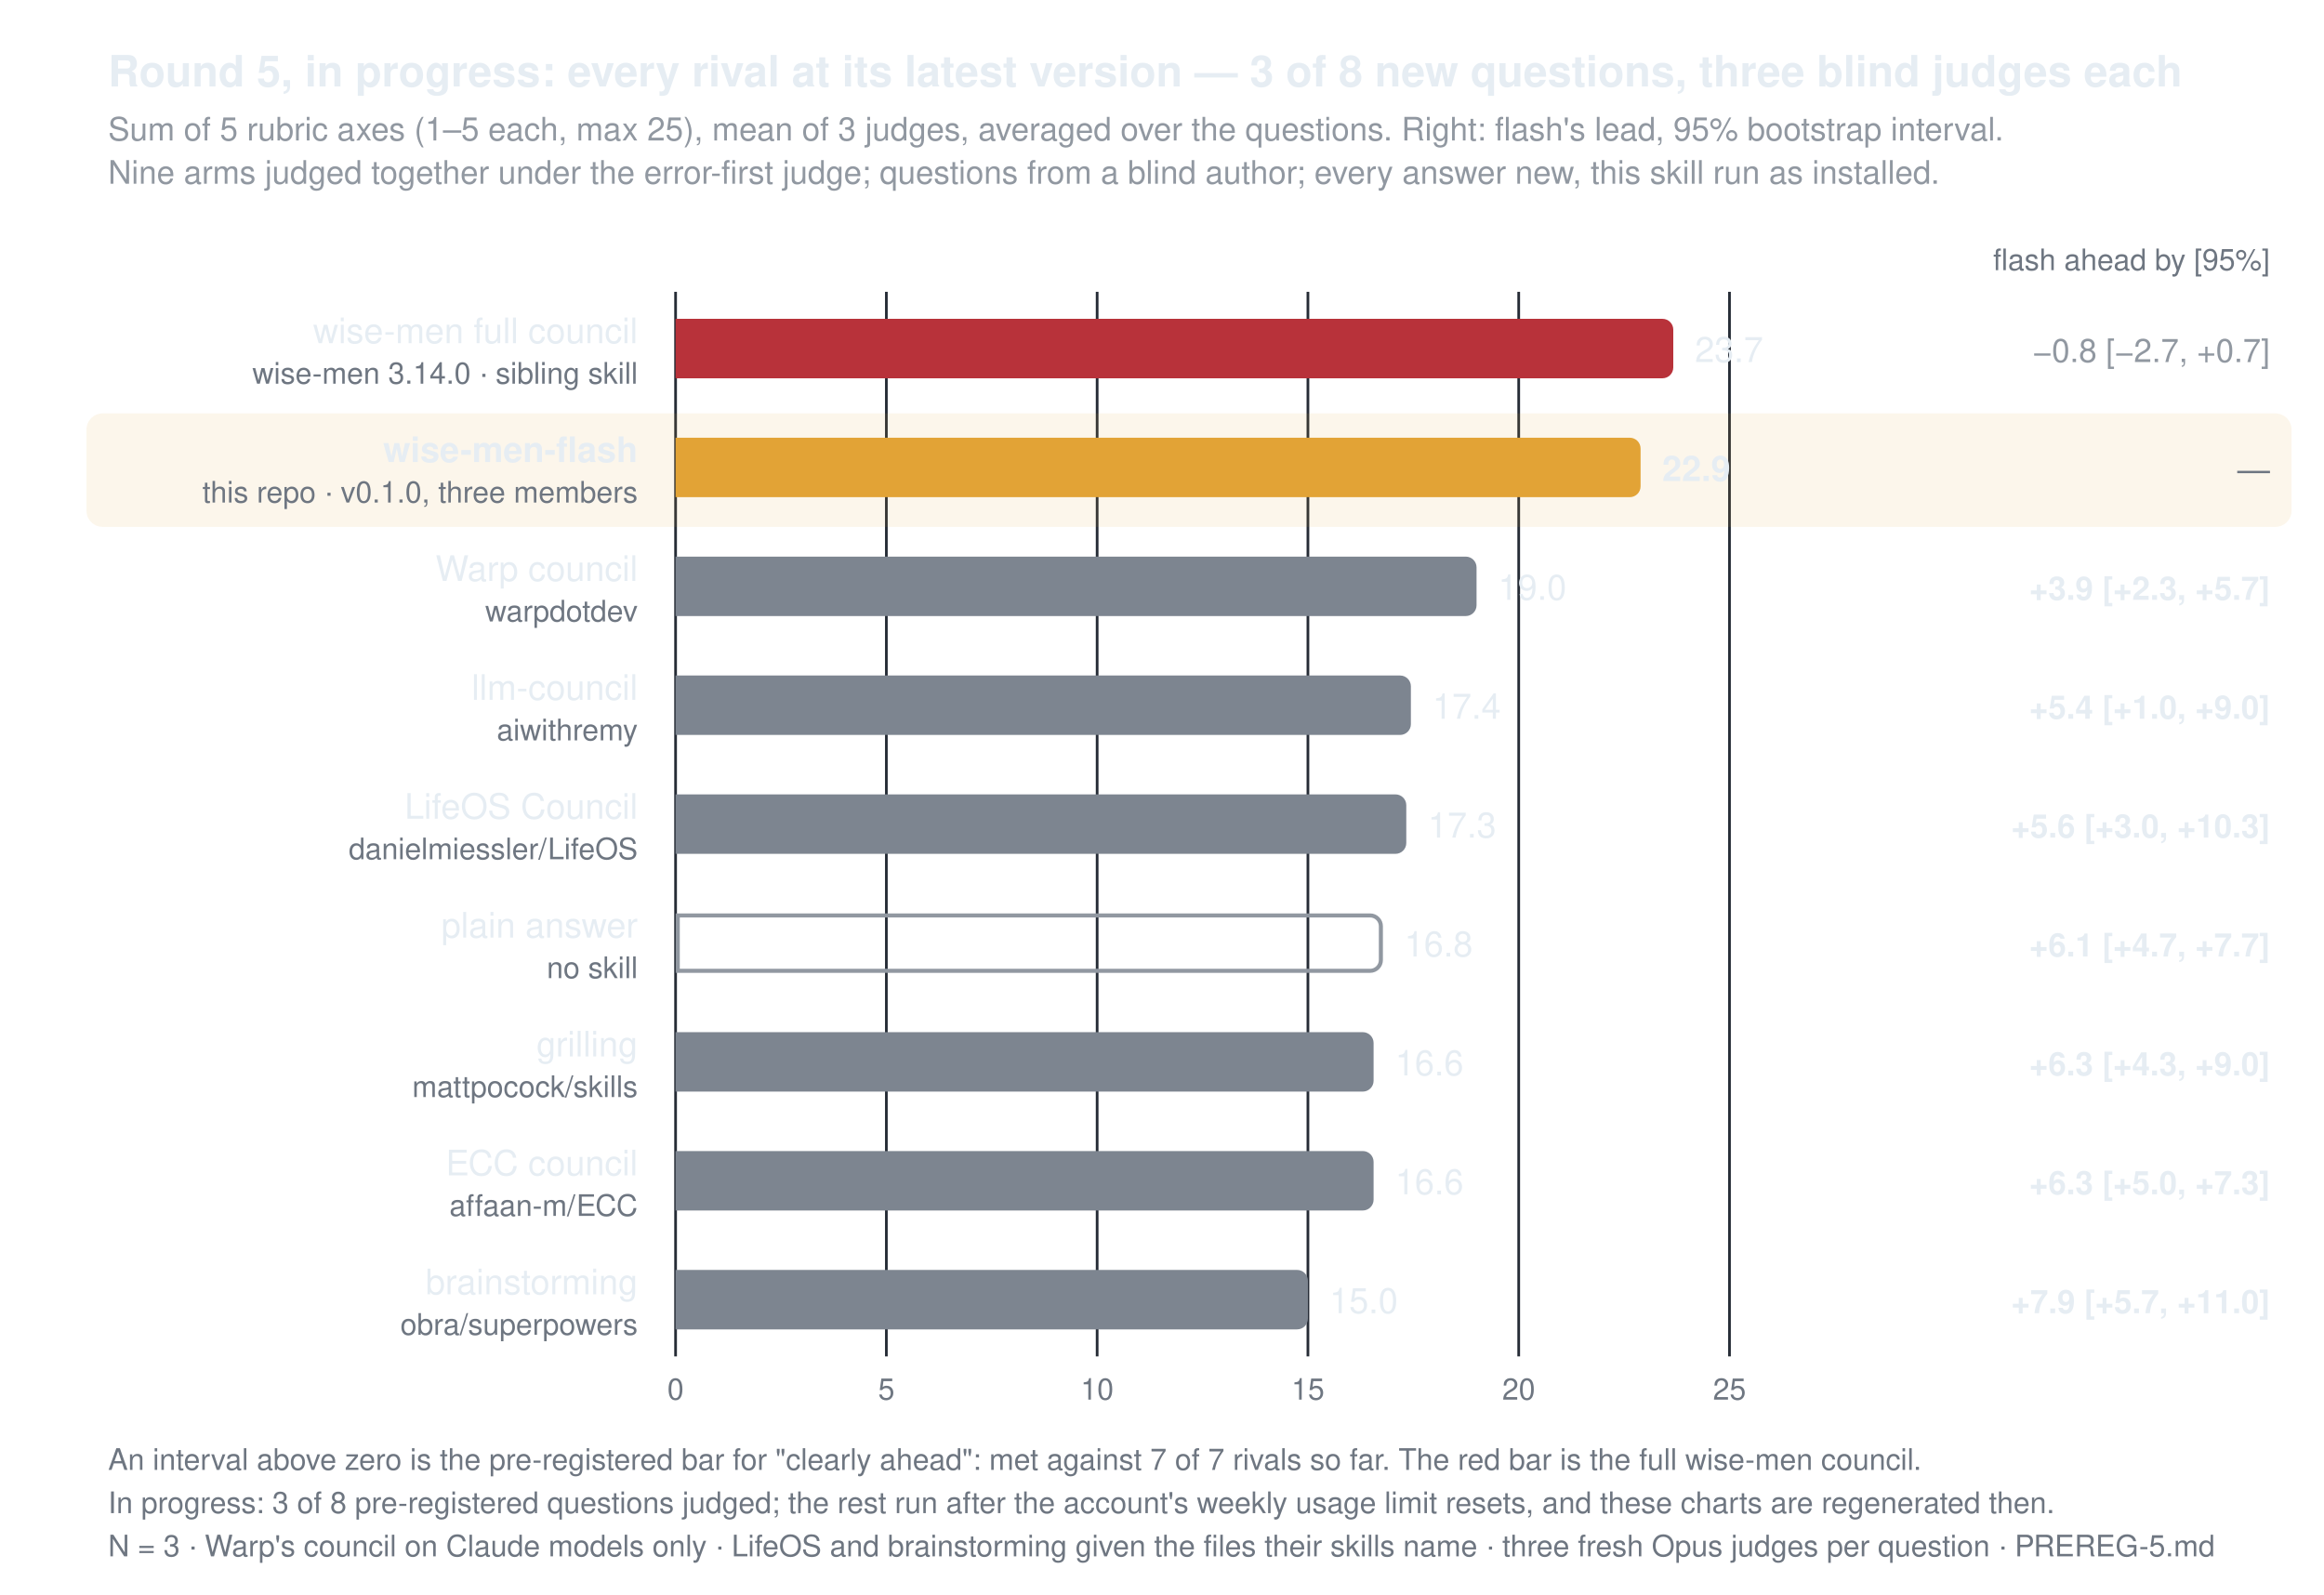
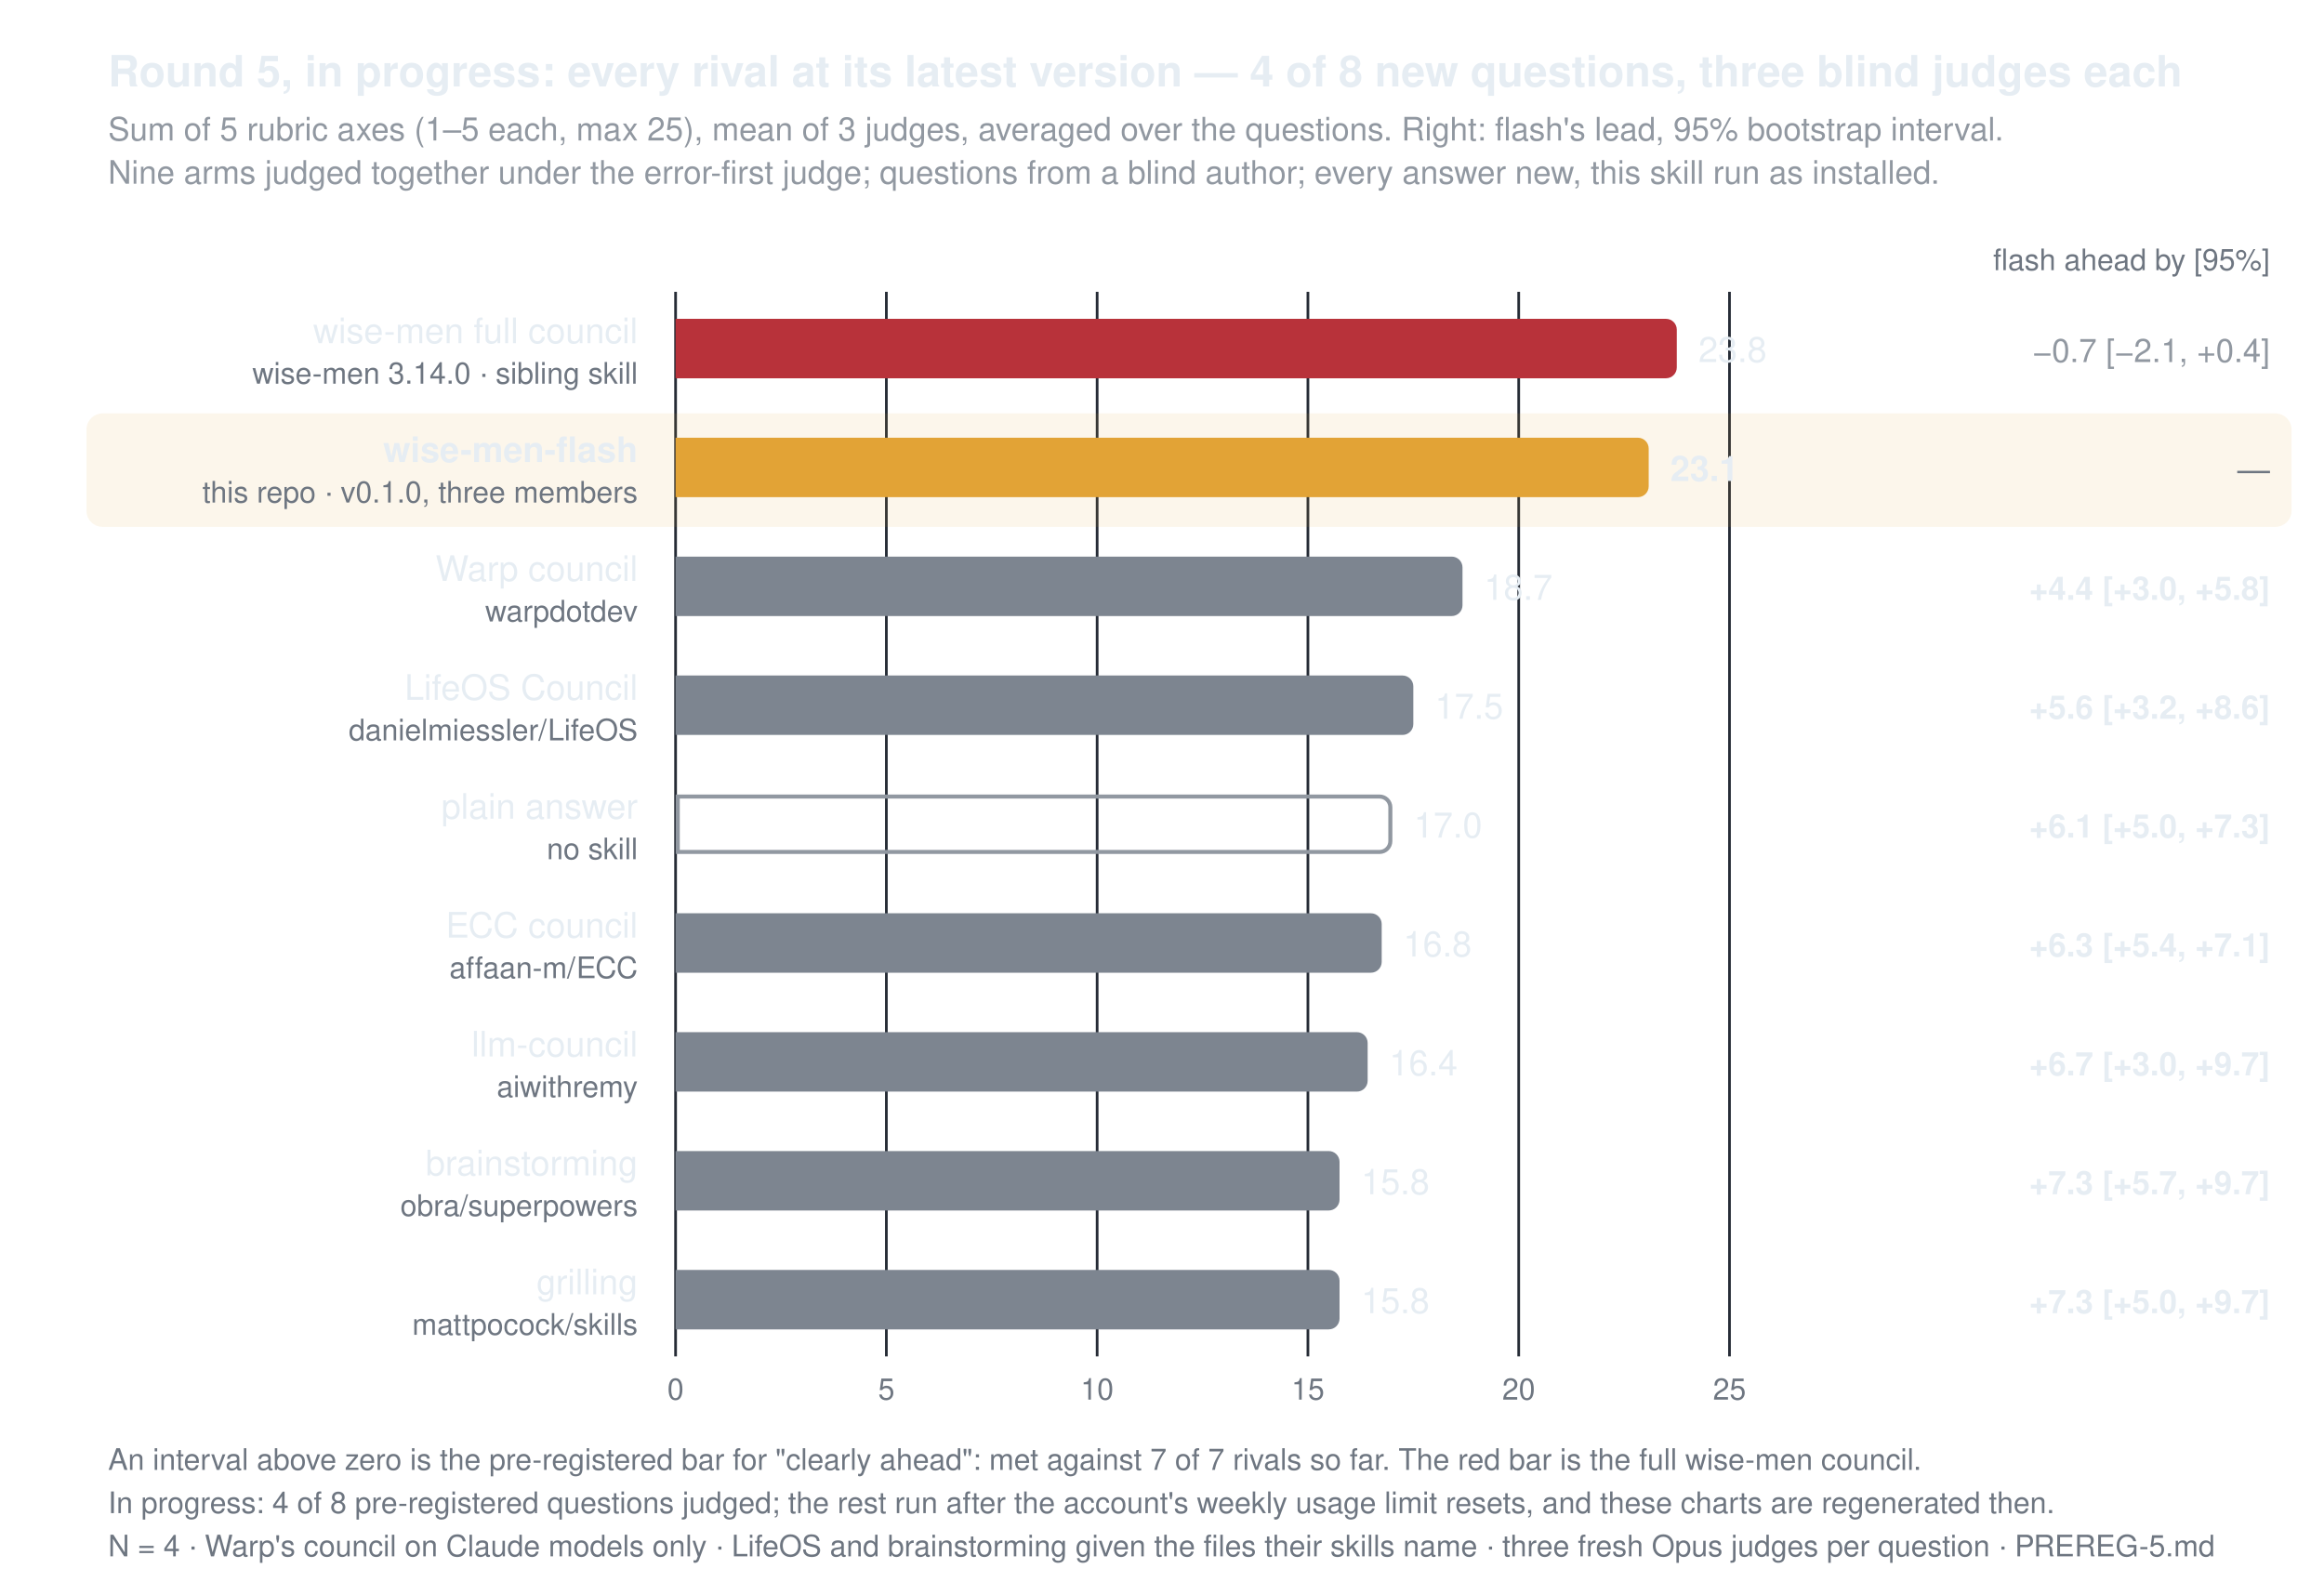
<svg xmlns="http://www.w3.org/2000/svg" viewBox="0 0 860 590" width="860" font-family="-apple-system, BlinkMacSystemFont, 'Segoe UI', Helvetica, Arial, sans-serif">
-   <text x="40" y="32" font-size="16" font-weight="600" fill="#e6edf3" text-anchor="start">Round 5, in progress: every rival at its latest version — 3 of 8 new questions, three blind judges each</text>
+   <text x="40" y="32" font-size="16" font-weight="600" fill="#e6edf3" text-anchor="start">Round 5, in progress: every rival at its latest version — 4 of 8 new questions, three blind judges each</text>
  <text x="40" y="52" font-size="12" font-weight="400" fill="#9198a1" text-anchor="start">Sum of 5 rubric axes (1–5 each, max 25), mean of 3 judges, averaged over the questions. Right: flash's lead, 95% bootstrap interval.</text>
  <text x="40" y="68" font-size="12" font-weight="400" fill="#9198a1" text-anchor="start">Nine arms judged together under the error-first judge; questions from a blind author; every answer new, this skill run as installed.</text>
  <text x="840" y="100" font-size="11" font-weight="400" fill="#6e7681" text-anchor="end">flash ahead by [95%]</text>
  <line x1="250" y1="108" x2="250" y2="502" stroke="#262c36" stroke-width="1" />
  <text x="250" y="518" font-size="11" font-weight="400" fill="#6e7681" text-anchor="middle">0</text>
  <line x1="328" y1="108" x2="328" y2="502" stroke="#262c36" stroke-width="1" />
  <text x="328" y="518" font-size="11" font-weight="400" fill="#6e7681" text-anchor="middle">5</text>
  <line x1="406" y1="108" x2="406" y2="502" stroke="#262c36" stroke-width="1" />
  <text x="406" y="518" font-size="11" font-weight="400" fill="#6e7681" text-anchor="middle">10</text>
  <line x1="484" y1="108" x2="484" y2="502" stroke="#262c36" stroke-width="1" />
  <text x="484" y="518" font-size="11" font-weight="400" fill="#6e7681" text-anchor="middle">15</text>
  <line x1="562" y1="108" x2="562" y2="502" stroke="#262c36" stroke-width="1" />
  <text x="562" y="518" font-size="11" font-weight="400" fill="#6e7681" text-anchor="middle">20</text>
  <line x1="640" y1="108" x2="640" y2="502" stroke="#262c36" stroke-width="1" />
  <text x="640" y="518" font-size="11" font-weight="400" fill="#6e7681" text-anchor="middle">25</text>
  <text x="236" y="127" font-size="13" font-weight="500" fill="#e6edf3" text-anchor="end">wise-men full council</text>
  <text x="236" y="142" font-size="11" font-weight="400" fill="#6e7681" text-anchor="end">wise-men 3.14.0 · sibling skill</text>
-   <path d="M250,118h365.2a4,4 0 0 1 4,4v14a4,4 0 0 1 -4,4h-365.2z" fill="#b8323a" />
-   <text x="627.2" y="134" font-size="13" font-weight="500" fill="#e6edf3" text-anchor="start">23.7</text>
-   <text x="840" y="134" font-size="12" font-weight="400" fill="#9198a1" text-anchor="end">−0.8  [−2.7, +0.7]</text>
+   <path d="M250,118h366.5a4,4 0 0 1 4,4v14a4,4 0 0 1 -4,4h-366.5z" fill="#b8323a" />
+   <text x="628.5" y="134" font-size="13" font-weight="500" fill="#e6edf3" text-anchor="start">23.8</text>
+   <text x="840" y="134" font-size="12" font-weight="400" fill="#9198a1" text-anchor="end">−0.7  [−2.1, +0.4]</text>
  <rect x="32" y="153" width="816" height="42" rx="6" fill="#e2a336" fill-opacity="0.10" />
  <text x="236" y="171" font-size="13" font-weight="700" fill="#e6edf3" text-anchor="end">wise-men-flash</text>
  <text x="236" y="186" font-size="11" font-weight="400" fill="#6e7681" text-anchor="end">this repo · v0.1.0, three members</text>
-   <path d="M250,162h353.1a4,4 0 0 1 4,4v14a4,4 0 0 1 -4,4h-353.1z" fill="#e2a336" />
-   <text x="615.1" y="178" font-size="13" font-weight="700" fill="#e6edf3" text-anchor="start">22.9</text>
+   <path d="M250,162h356.1a4,4 0 0 1 4,4v14a4,4 0 0 1 -4,4h-356.1z" fill="#e2a336" />
+   <text x="618.1" y="178" font-size="13" font-weight="700" fill="#e6edf3" text-anchor="start">23.1</text>
  <text x="840" y="178" font-size="12" font-weight="400" fill="#6e7681" text-anchor="end">—</text>
  <text x="236" y="215" font-size="13" font-weight="500" fill="#e6edf3" text-anchor="end">Warp council</text>
  <text x="236" y="230" font-size="11" font-weight="400" fill="#6e7681" text-anchor="end">warpdotdev</text>
-   <path d="M250,206h292.4a4,4 0 0 1 4,4v14a4,4 0 0 1 -4,4h-292.4z" fill="#7d8590" />
-   <text x="554.4" y="222" font-size="13" font-weight="500" fill="#e6edf3" text-anchor="start">19.0</text>
-   <text x="840" y="222" font-size="12" font-weight="600" fill="#e6edf3" text-anchor="end">+3.9  [+2.3, +5.7]</text>
-   <text x="236" y="259" font-size="13" font-weight="500" fill="#e6edf3" text-anchor="end">llm-council</text>
-   <text x="236" y="274" font-size="11" font-weight="400" fill="#6e7681" text-anchor="end">aiwithremy</text>
-   <path d="M250,250h268.1a4,4 0 0 1 4,4v14a4,4 0 0 1 -4,4h-268.1z" fill="#7d8590" />
-   <text x="530.1" y="266" font-size="13" font-weight="500" fill="#e6edf3" text-anchor="start">17.4</text>
-   <text x="840" y="266" font-size="12" font-weight="600" fill="#e6edf3" text-anchor="end">+5.4  [+1.0, +9.0]</text>
-   <text x="236" y="303" font-size="13" font-weight="500" fill="#e6edf3" text-anchor="end">LifeOS Council</text>
-   <text x="236" y="318" font-size="11" font-weight="400" fill="#6e7681" text-anchor="end">danielmiessler/LifeOS</text>
-   <path d="M250,294h266.4a4,4 0 0 1 4,4v14a4,4 0 0 1 -4,4h-266.4z" fill="#7d8590" />
-   <text x="528.4" y="310" font-size="13" font-weight="500" fill="#e6edf3" text-anchor="start">17.3</text>
-   <text x="840" y="310" font-size="12" font-weight="600" fill="#e6edf3" text-anchor="end">+5.6  [+3.0, +10.3]</text>
-   <text x="236" y="347" font-size="13" font-weight="500" fill="#e6edf3" text-anchor="end">plain answer</text>
-   <text x="236" y="362" font-size="11" font-weight="400" fill="#6e7681" text-anchor="end">no skill</text>
-   <path d="M250.8,338.8h256.2a4,4 0 0 1 4,4v12.5a4,4 0 0 1 -4,4h-256.2z" fill="none" stroke="#9198a1" stroke-width="1.5" />
-   <text x="519.7" y="354" font-size="13" font-weight="500" fill="#e6edf3" text-anchor="start">16.8</text>
-   <text x="840" y="354" font-size="12" font-weight="600" fill="#e6edf3" text-anchor="end">+6.1  [+4.7, +7.7]</text>
-   <text x="236" y="391" font-size="13" font-weight="500" fill="#e6edf3" text-anchor="end">grilling</text>
-   <text x="236" y="406" font-size="11" font-weight="400" fill="#6e7681" text-anchor="end">mattpocock/skills</text>
-   <path d="M250,382h254.3a4,4 0 0 1 4,4v14a4,4 0 0 1 -4,4h-254.3z" fill="#7d8590" />
-   <text x="516.3" y="398" font-size="13" font-weight="500" fill="#e6edf3" text-anchor="start">16.6</text>
-   <text x="840" y="398" font-size="12" font-weight="600" fill="#e6edf3" text-anchor="end">+6.3  [+4.3, +9.0]</text>
-   <text x="236" y="435" font-size="13" font-weight="500" fill="#e6edf3" text-anchor="end">ECC council</text>
-   <text x="236" y="450" font-size="11" font-weight="400" fill="#6e7681" text-anchor="end">affaan-m/ECC</text>
-   <path d="M250,426h254.3a4,4 0 0 1 4,4v14a4,4 0 0 1 -4,4h-254.3z" fill="#7d8590" />
-   <text x="516.3" y="442" font-size="13" font-weight="500" fill="#e6edf3" text-anchor="start">16.6</text>
-   <text x="840" y="442" font-size="12" font-weight="600" fill="#e6edf3" text-anchor="end">+6.3  [+5.0, +7.3]</text>
-   <text x="236" y="479" font-size="13" font-weight="500" fill="#e6edf3" text-anchor="end">brainstorming</text>
-   <text x="236" y="494" font-size="11" font-weight="400" fill="#6e7681" text-anchor="end">obra/superpowers</text>
-   <path d="M250,470h230a4,4 0 0 1 4,4v14a4,4 0 0 1 -4,4h-230z" fill="#7d8590" />
-   <text x="492" y="486" font-size="13" font-weight="500" fill="#e6edf3" text-anchor="start">15.0</text>
-   <text x="840" y="486" font-size="12" font-weight="600" fill="#e6edf3" text-anchor="end">+7.9  [+5.7, +11.0]</text>
+   <path d="M250,206h287.2a4,4 0 0 1 4,4v14a4,4 0 0 1 -4,4h-287.2z" fill="#7d8590" />
+   <text x="549.2" y="222" font-size="13" font-weight="500" fill="#e6edf3" text-anchor="start">18.7</text>
+   <text x="840" y="222" font-size="12" font-weight="600" fill="#e6edf3" text-anchor="end">+4.4  [+3.0, +5.8]</text>
+   <text x="236" y="259" font-size="13" font-weight="500" fill="#e6edf3" text-anchor="end">LifeOS Council</text>
+   <text x="236" y="274" font-size="11" font-weight="400" fill="#6e7681" text-anchor="end">danielmiessler/LifeOS</text>
+   <path d="M250,250h269a4,4 0 0 1 4,4v14a4,4 0 0 1 -4,4h-269z" fill="#7d8590" />
+   <text x="531" y="266" font-size="13" font-weight="500" fill="#e6edf3" text-anchor="start">17.5</text>
+   <text x="840" y="266" font-size="12" font-weight="600" fill="#e6edf3" text-anchor="end">+5.6  [+3.2, +8.6]</text>
+   <text x="236" y="303" font-size="13" font-weight="500" fill="#e6edf3" text-anchor="end">plain answer</text>
+   <text x="236" y="318" font-size="11" font-weight="400" fill="#6e7681" text-anchor="end">no skill</text>
+   <path d="M250.8,294.8h259.7a4,4 0 0 1 4,4v12.5a4,4 0 0 1 -4,4h-259.7z" fill="none" stroke="#9198a1" stroke-width="1.5" />
+   <text x="523.2" y="310" font-size="13" font-weight="500" fill="#e6edf3" text-anchor="start">17.0</text>
+   <text x="840" y="310" font-size="12" font-weight="600" fill="#e6edf3" text-anchor="end">+6.1  [+5.0, +7.3]</text>
+   <text x="236" y="347" font-size="13" font-weight="500" fill="#e6edf3" text-anchor="end">ECC council</text>
+   <text x="236" y="362" font-size="11" font-weight="400" fill="#6e7681" text-anchor="end">affaan-m/ECC</text>
+   <path d="M250,338h257.3a4,4 0 0 1 4,4v14a4,4 0 0 1 -4,4h-257.3z" fill="#7d8590" />
+   <text x="519.3" y="354" font-size="13" font-weight="500" fill="#e6edf3" text-anchor="start">16.8</text>
+   <text x="840" y="354" font-size="12" font-weight="600" fill="#e6edf3" text-anchor="end">+6.3  [+5.4, +7.1]</text>
+   <text x="236" y="391" font-size="13" font-weight="500" fill="#e6edf3" text-anchor="end">llm-council</text>
+   <text x="236" y="406" font-size="11" font-weight="400" fill="#6e7681" text-anchor="end">aiwithremy</text>
+   <path d="M250,382h252.1a4,4 0 0 1 4,4v14a4,4 0 0 1 -4,4h-252.1z" fill="#7d8590" />
+   <text x="514.1" y="398" font-size="13" font-weight="500" fill="#e6edf3" text-anchor="start">16.4</text>
+   <text x="840" y="398" font-size="12" font-weight="600" fill="#e6edf3" text-anchor="end">+6.7  [+3.0, +9.7]</text>
+   <text x="236" y="435" font-size="13" font-weight="500" fill="#e6edf3" text-anchor="end">brainstorming</text>
+   <text x="236" y="450" font-size="11" font-weight="400" fill="#6e7681" text-anchor="end">obra/superpowers</text>
+   <path d="M250,426h241.7a4,4 0 0 1 4,4v14a4,4 0 0 1 -4,4h-241.7z" fill="#7d8590" />
+   <text x="503.7" y="442" font-size="13" font-weight="500" fill="#e6edf3" text-anchor="start">15.8</text>
+   <text x="840" y="442" font-size="12" font-weight="600" fill="#e6edf3" text-anchor="end">+7.3  [+5.7, +9.7]</text>
+   <text x="236" y="479" font-size="13" font-weight="500" fill="#e6edf3" text-anchor="end">grilling</text>
+   <text x="236" y="494" font-size="11" font-weight="400" fill="#6e7681" text-anchor="end">mattpocock/skills</text>
+   <path d="M250,470h241.7a4,4 0 0 1 4,4v14a4,4 0 0 1 -4,4h-241.7z" fill="#7d8590" />
+   <text x="503.7" y="486" font-size="13" font-weight="500" fill="#e6edf3" text-anchor="start">15.8</text>
+   <text x="840" y="486" font-size="12" font-weight="600" fill="#e6edf3" text-anchor="end">+7.3  [+5.0, +9.7]</text>
  <text x="40" y="544" font-size="11" font-weight="400" fill="#6e7681" text-anchor="start">An interval above zero is the pre-registered bar for "clearly ahead": met against 7 of 7 rivals so far. The red bar is the full wise-men council.</text>
-   <text x="40" y="560" font-size="11" font-weight="400" fill="#6e7681" text-anchor="start">In progress: 3 of 8 pre-registered questions judged; the rest run after the account's weekly usage limit resets, and these charts are regenerated then.</text>
-   <text x="40" y="576" font-size="11" font-weight="400" fill="#6e7681" text-anchor="start">N = 3 · Warp's council on Claude models only · LifeOS and brainstorming given the files their skills name · three fresh Opus judges per question · PREREG-5.md</text>
+   <text x="40" y="560" font-size="11" font-weight="400" fill="#6e7681" text-anchor="start">In progress: 4 of 8 pre-registered questions judged; the rest run after the account's weekly usage limit resets, and these charts are regenerated then.</text>
+   <text x="40" y="576" font-size="11" font-weight="400" fill="#6e7681" text-anchor="start">N = 4 · Warp's council on Claude models only · LifeOS and brainstorming given the files their skills name · three fresh Opus judges per question · PREREG-5.md</text>
</svg>
